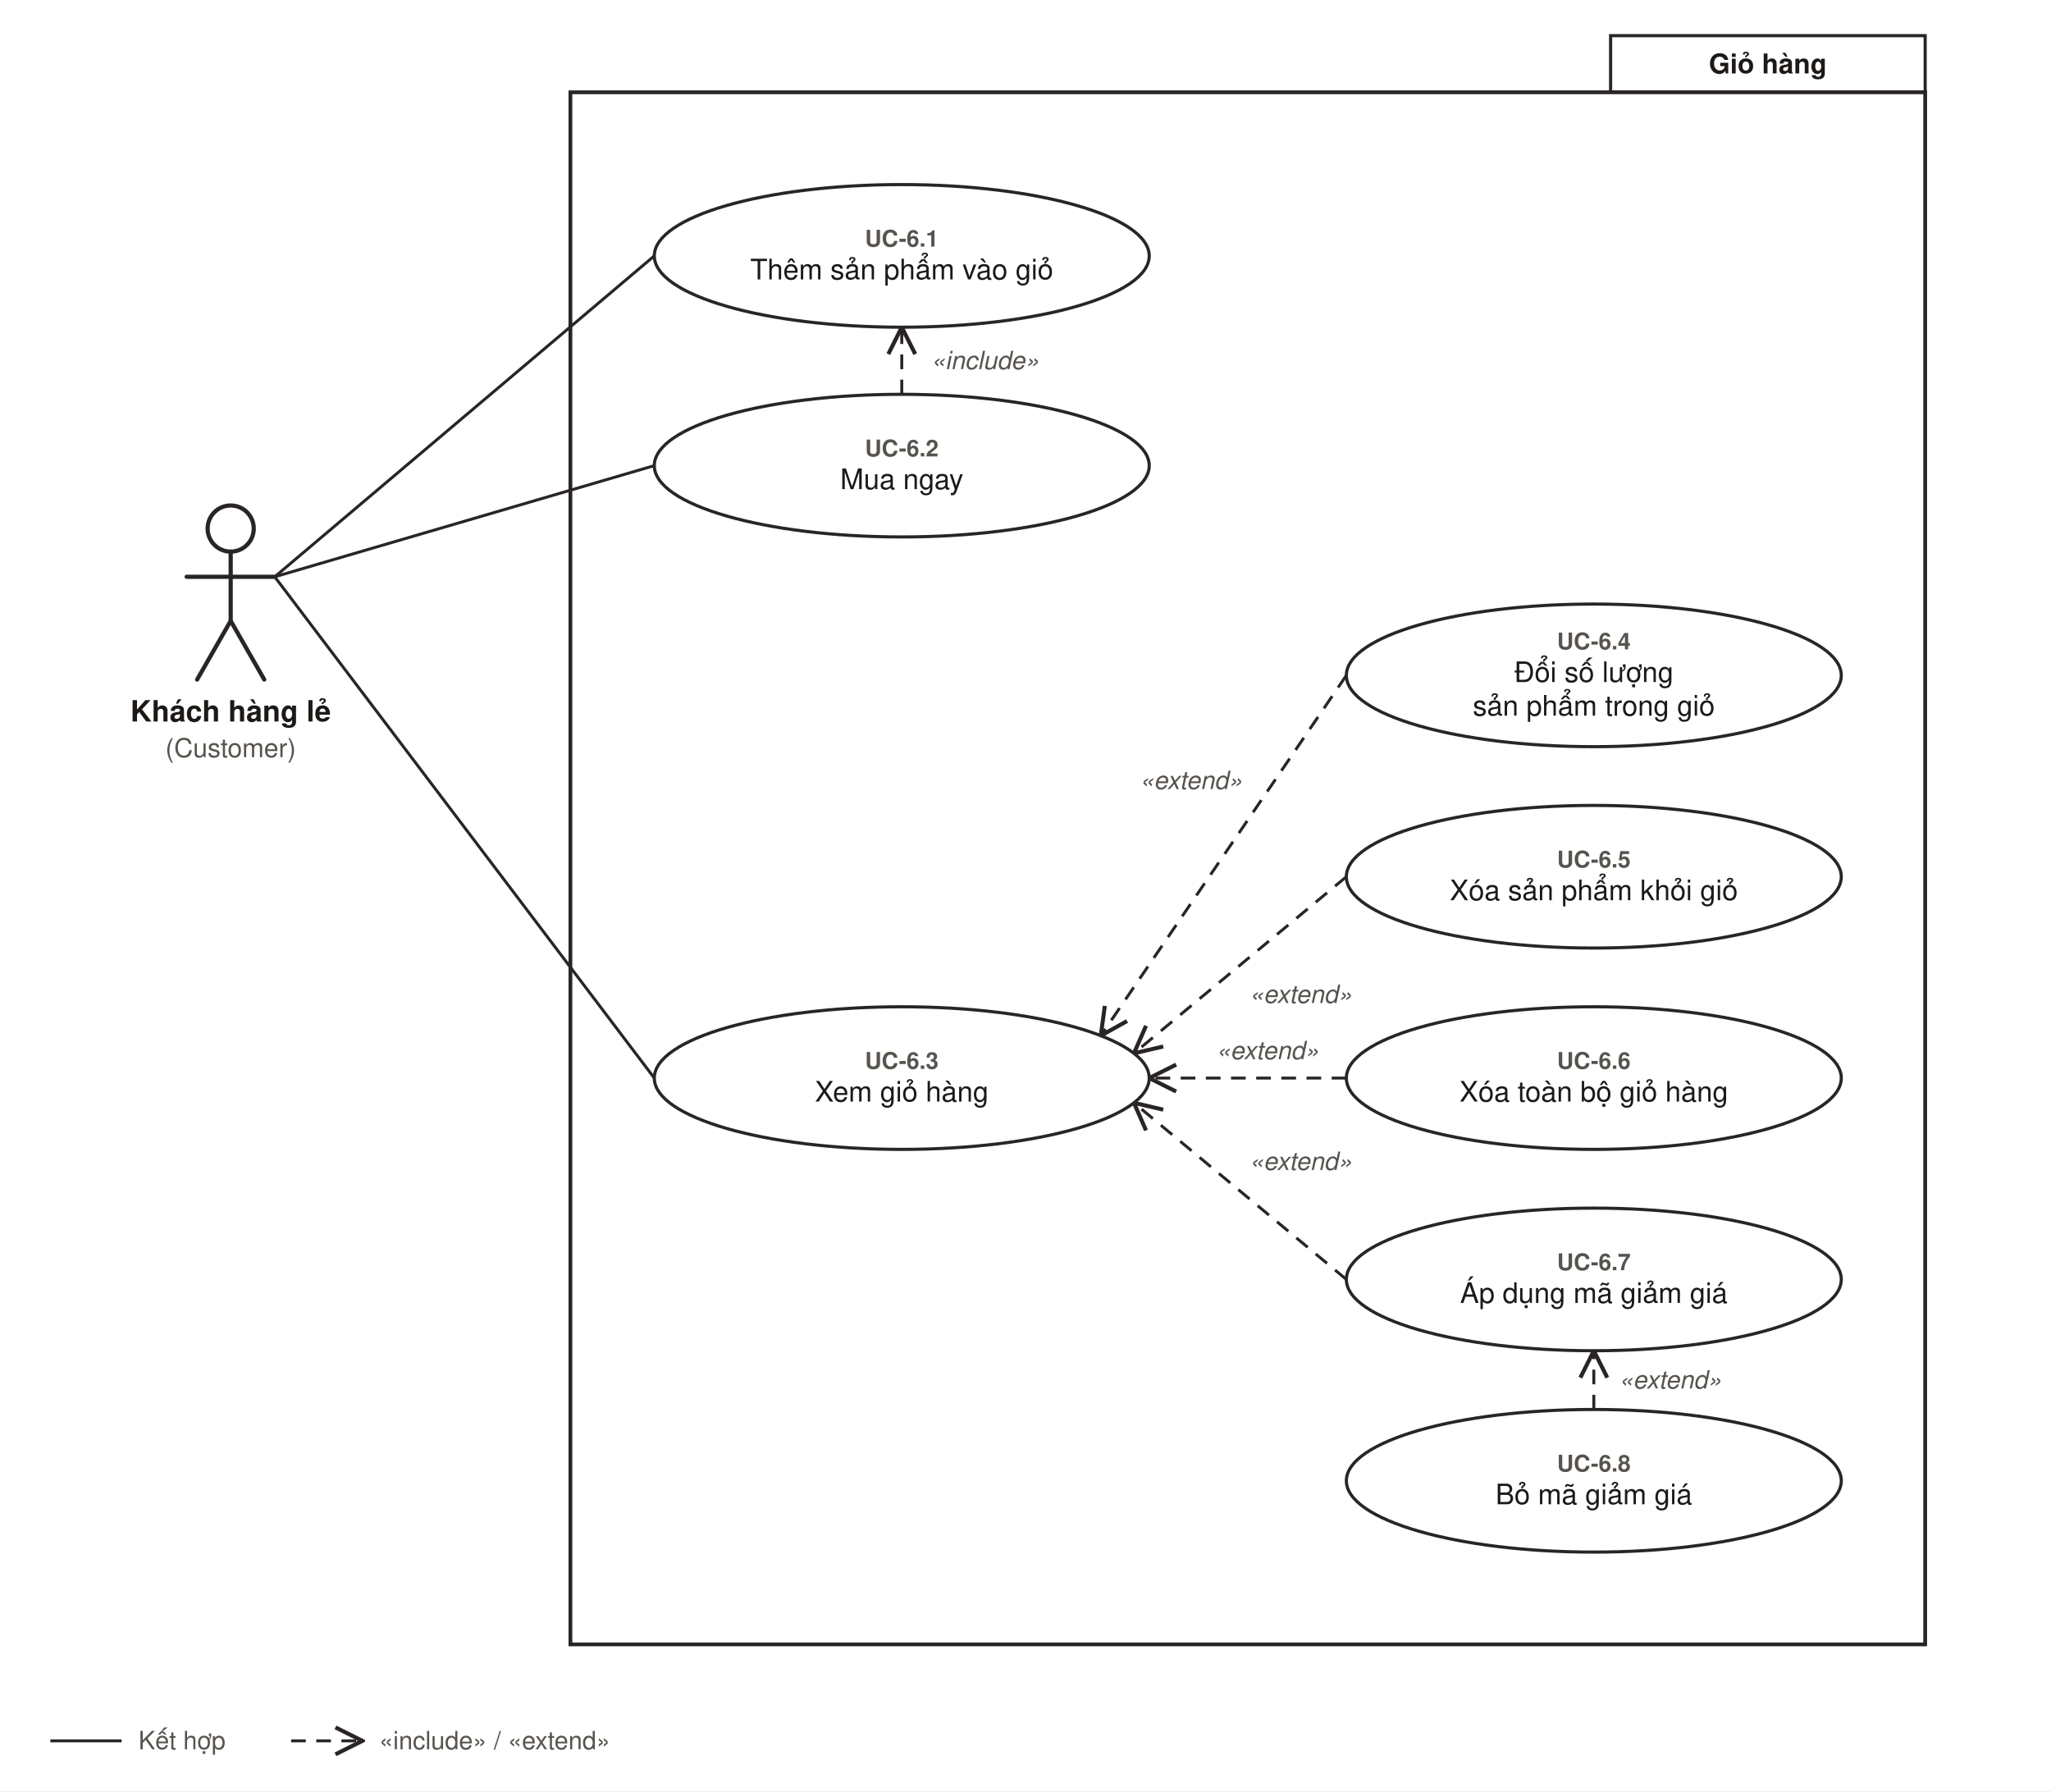
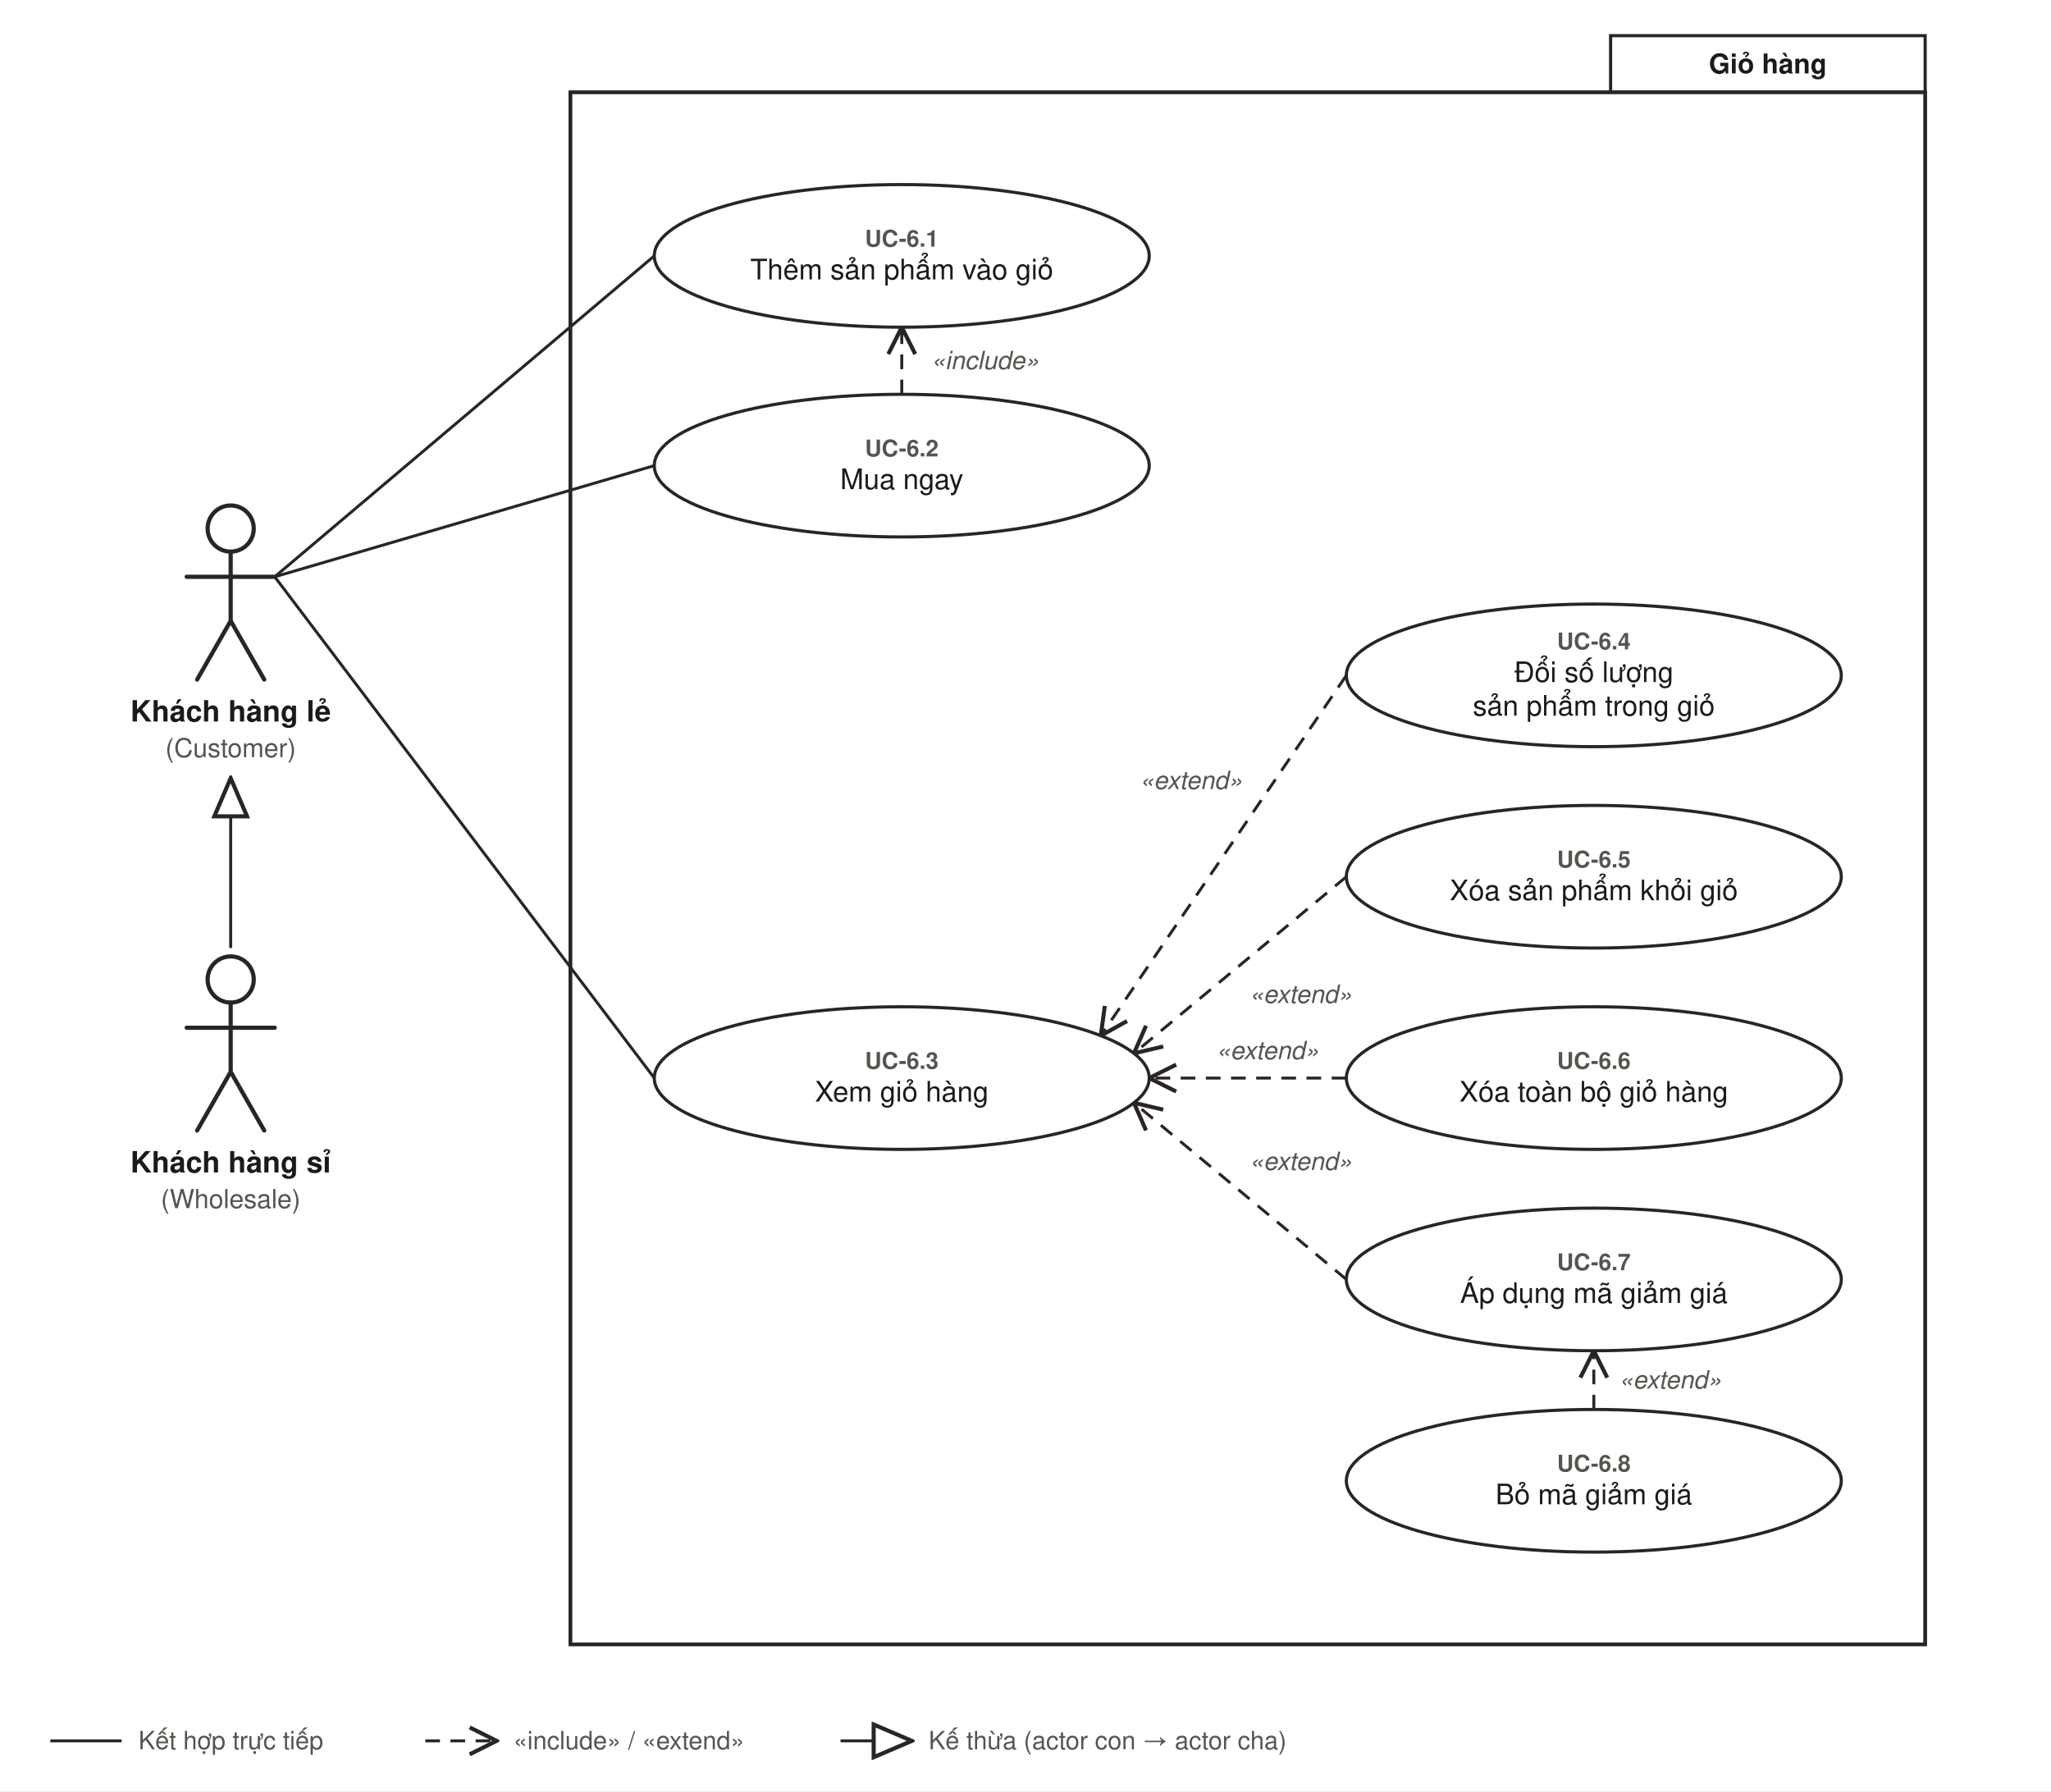
<svg xmlns="http://www.w3.org/2000/svg" width="978" height="854" viewBox="0 0 978 854" font-family="'Helvetica Neue', Helvetica, Arial, sans-serif">
  <defs>
    <marker id="open" viewBox="0 0 12 12" refX="11" refY="6" markerWidth="11" markerHeight="11" orient="auto">
      <path d="M1 1 L11 6 L1 11" fill="none" stroke="#292524" stroke-width="1.5" />
    </marker>
    <marker id="tri" viewBox="0 0 16 14" refX="15" refY="7" markerWidth="15" markerHeight="13" orient="auto">
      <path d="M1 1 L15 7 L1 13 Z" fill="#fff" stroke="#292524" stroke-width="1.5" />
    </marker>
  </defs>
  <rect width="100%" height="100%" fill="#FFFFFF" />
  <rect x="768" y="17" width="150" height="27" fill="#fff" stroke="#292524" stroke-width="1.5" />
  <text x="843" y="35" text-anchor="middle" font-size="13" font-weight="600" fill="#1C1917">Giỏ hàng</text>
  <rect x="272" y="44" width="646" height="740" fill="#fff" stroke="#292524" stroke-width="1.8" />
  <line x1="131.0" y1="275.0" x2="312.0" y2="122.0" stroke="#292524" stroke-width="1.4" />
  <line x1="131.0" y1="275.0" x2="312.0" y2="222.0" stroke="#292524" stroke-width="1.4" />
  <line x1="131.0" y1="275.0" x2="312.0" y2="514.0" stroke="#292524" stroke-width="1.4" />
+   <line x1="110.0" y1="452.0" x2="110.0" y2="371.0" stroke="#292524" stroke-width="1.4" marker-end="url(#tri)" />
  <line x1="430.0" y1="188.0" x2="430.0" y2="156.0" stroke="#292524" stroke-width="1.4" stroke-dasharray="7 5" marker-end="url(#open)" />
  <line x1="642.0" y1="322.0" x2="524.9" y2="493.8" stroke="#292524" stroke-width="1.4" stroke-dasharray="7 5" marker-end="url(#open)" />
  <line x1="642.0" y1="418.0" x2="540.7" y2="502.2" stroke="#292524" stroke-width="1.4" stroke-dasharray="7 5" marker-end="url(#open)" />
  <line x1="642.0" y1="514.0" x2="548.0" y2="514.0" stroke="#292524" stroke-width="1.4" stroke-dasharray="7 5" marker-end="url(#open)" />
  <line x1="642.0" y1="610.0" x2="540.7" y2="525.8" stroke="#292524" stroke-width="1.4" stroke-dasharray="7 5" marker-end="url(#open)" />
  <line x1="760.0" y1="672.0" x2="760.0" y2="644.0" stroke="#292524" stroke-width="1.4" stroke-dasharray="7 5" marker-end="url(#open)" />
  <text x="469.7" y="176.0" text-anchor="middle" font-size="12" font-style="italic" fill="#57534E" stroke="#fff" stroke-width="4" paint-order="stroke">«include»</text>
  <text x="567.9" y="376.2" text-anchor="middle" font-size="12" font-style="italic" fill="#57534E" stroke="#fff" stroke-width="4" paint-order="stroke">«extend»</text>
  <text x="620.2" y="478.2" text-anchor="middle" font-size="12" font-style="italic" fill="#57534E" stroke="#fff" stroke-width="4" paint-order="stroke">«extend»</text>
  <text x="604.4" y="505.0" text-anchor="middle" font-size="12" font-style="italic" fill="#57534E" stroke="#fff" stroke-width="4" paint-order="stroke">«extend»</text>
  <text x="620.2" y="557.8" text-anchor="middle" font-size="12" font-style="italic" fill="#57534E" stroke="#fff" stroke-width="4" paint-order="stroke">«extend»</text>
  <text x="796.4" y="662.0" text-anchor="middle" font-size="12" font-style="italic" fill="#57534E" stroke="#fff" stroke-width="4" paint-order="stroke">«extend»</text>
  <g>
    <circle cx="110" cy="252" r="11" fill="#fff" stroke="#292524" stroke-width="2" />
    <path d="M110 263 V296 M89 275 H131 M110 296 L94 324 M110 296 L126 324" fill="none" stroke="#292524" stroke-width="2" stroke-linecap="round" />
    <text x="110" y="344" text-anchor="middle" font-size="14" font-weight="700" fill="#1C1917">Khách hàng lẻ</text>
    <text x="110" y="361" text-anchor="middle" font-size="12.5" font-weight="400" fill="#57534E">(Customer)</text>
+   </g>
+   <g>
+     <circle cx="110" cy="467" r="11" fill="#fff" stroke="#292524" stroke-width="2" />
+     <path d="M110 478 V511 M89 490 H131 M110 511 L94 539 M110 511 L126 539" fill="none" stroke="#292524" stroke-width="2" stroke-linecap="round" />
+     <text x="110" y="559" text-anchor="middle" font-size="14" font-weight="700" fill="#1C1917">Khách hàng sỉ</text>
+     <text x="110" y="576" text-anchor="middle" font-size="12.5" font-weight="400" fill="#57534E">(Wholesale)</text>
  </g>
  <g>
    <ellipse cx="430" cy="122" rx="118" ry="34" fill="#fff" stroke="#292524" stroke-width="1.5" />
    <text x="430" y="117.6" text-anchor="middle" font-size="11" font-weight="700" fill="#57534E">UC-6.1</text>
    <text x="430" y="133.2" text-anchor="middle" font-size="13.5" font-weight="500" fill="#1C1917">Thêm sản phẩm vào giỏ</text>
  </g>
  <g>
    <ellipse cx="430" cy="222" rx="118" ry="34" fill="#fff" stroke="#292524" stroke-width="1.5" />
    <text x="430" y="217.6" text-anchor="middle" font-size="11" font-weight="700" fill="#57534E">UC-6.2</text>
    <text x="430" y="233.2" text-anchor="middle" font-size="13.5" font-weight="500" fill="#1C1917">Mua ngay</text>
  </g>
  <g>
    <ellipse cx="430" cy="514" rx="118" ry="34" fill="#fff" stroke="#292524" stroke-width="1.5" />
    <text x="430" y="509.6" text-anchor="middle" font-size="11" font-weight="700" fill="#57534E">UC-6.3</text>
    <text x="430" y="525.2" text-anchor="middle" font-size="13.5" font-weight="500" fill="#1C1917">Xem giỏ hàng</text>
  </g>
  <g>
    <ellipse cx="760" cy="322" rx="118" ry="34" fill="#fff" stroke="#292524" stroke-width="1.5" />
    <text x="760" y="309.6" text-anchor="middle" font-size="11" font-weight="700" fill="#57534E">UC-6.4</text>
    <text x="760" y="325.2" text-anchor="middle" font-size="13.5" font-weight="500" fill="#1C1917">Đổi số lượng</text>
    <text x="760" y="341.2" text-anchor="middle" font-size="13.5" font-weight="500" fill="#1C1917">sản phẩm trong giỏ</text>
  </g>
  <g>
    <ellipse cx="760" cy="418" rx="118" ry="34" fill="#fff" stroke="#292524" stroke-width="1.5" />
    <text x="760" y="413.6" text-anchor="middle" font-size="11" font-weight="700" fill="#57534E">UC-6.5</text>
    <text x="760" y="429.2" text-anchor="middle" font-size="13.5" font-weight="500" fill="#1C1917">Xóa sản phẩm khỏi giỏ</text>
  </g>
  <g>
    <ellipse cx="760" cy="514" rx="118" ry="34" fill="#fff" stroke="#292524" stroke-width="1.5" />
    <text x="760" y="509.6" text-anchor="middle" font-size="11" font-weight="700" fill="#57534E">UC-6.6</text>
    <text x="760" y="525.2" text-anchor="middle" font-size="13.5" font-weight="500" fill="#1C1917">Xóa toàn bộ giỏ hàng</text>
  </g>
  <g>
    <ellipse cx="760" cy="610" rx="118" ry="34" fill="#fff" stroke="#292524" stroke-width="1.5" />
    <text x="760" y="605.6" text-anchor="middle" font-size="11" font-weight="700" fill="#57534E">UC-6.7</text>
    <text x="760" y="621.2" text-anchor="middle" font-size="13.5" font-weight="500" fill="#1C1917">Áp dụng mã giảm giá</text>
  </g>
  <g>
    <ellipse cx="760" cy="706" rx="118" ry="34" fill="#fff" stroke="#292524" stroke-width="1.5" />
    <text x="760" y="701.6" text-anchor="middle" font-size="11" font-weight="700" fill="#57534E">UC-6.8</text>
    <text x="760" y="717.2" text-anchor="middle" font-size="13.5" font-weight="500" fill="#1C1917">Bỏ mã giảm giá</text>
  </g>
  <g transform="translate(24,830)">
    <line x1="0" y1="0" x2="34" y2="0" stroke="#292524" stroke-width="1.4" />
-     <text x="42" y="4" font-size="12" fill="#57534E">Kết hợp</text>
+     <text x="42" y="4" font-size="12" fill="#57534E">Kết hợp trực tiếp</text>
  </g>
-   <g transform="translate(138.8,830)">
+   <g transform="translate(202.8,830)">
    <line x1="0" y1="0" x2="34" y2="0" stroke="#292524" stroke-width="1.4" stroke-dasharray="7 5" marker-end="url(#open)" />
    <text x="42" y="4" font-size="12" fill="#57534E">«include» / «extend»</text>
  </g>
+   <g transform="translate(400.8,830)">
+     <line x1="0" y1="0" x2="34" y2="0" stroke="#292524" stroke-width="1.4" marker-end="url(#tri)" />
+     <text x="42" y="4" font-size="12" fill="#57534E">Kế thừa (actor con → actor cha)</text>
+   </g>
</svg>
